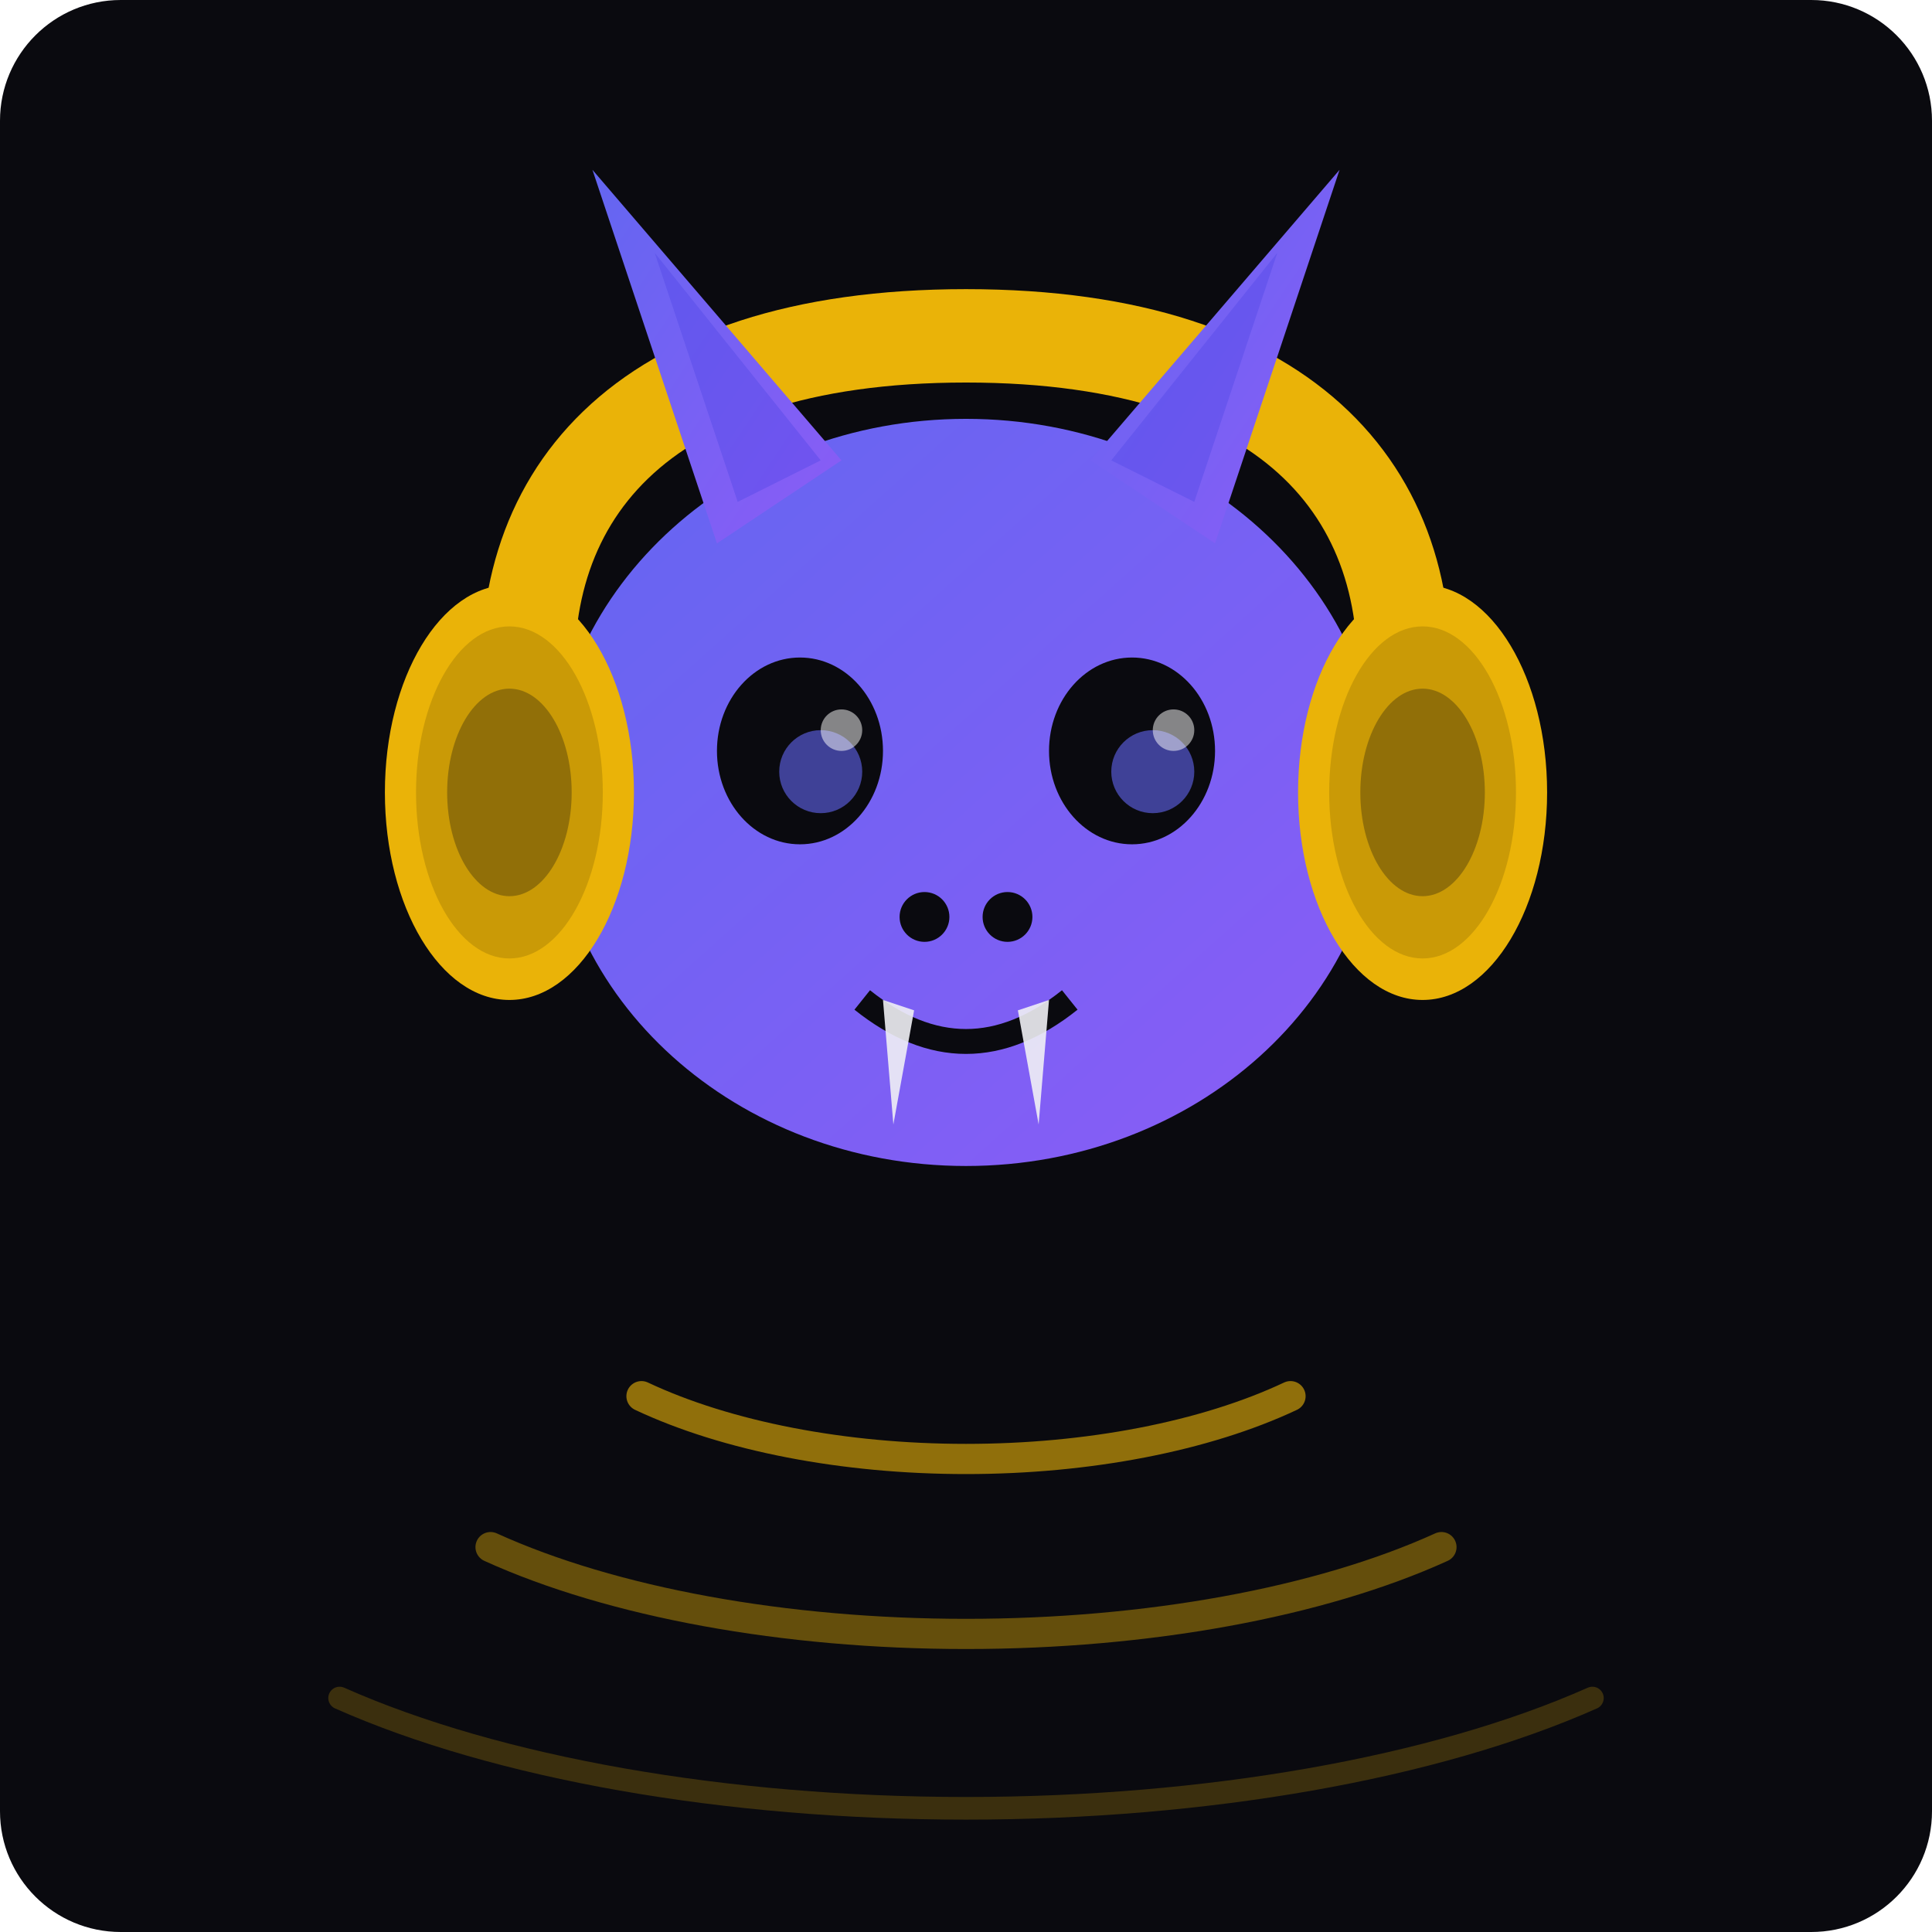
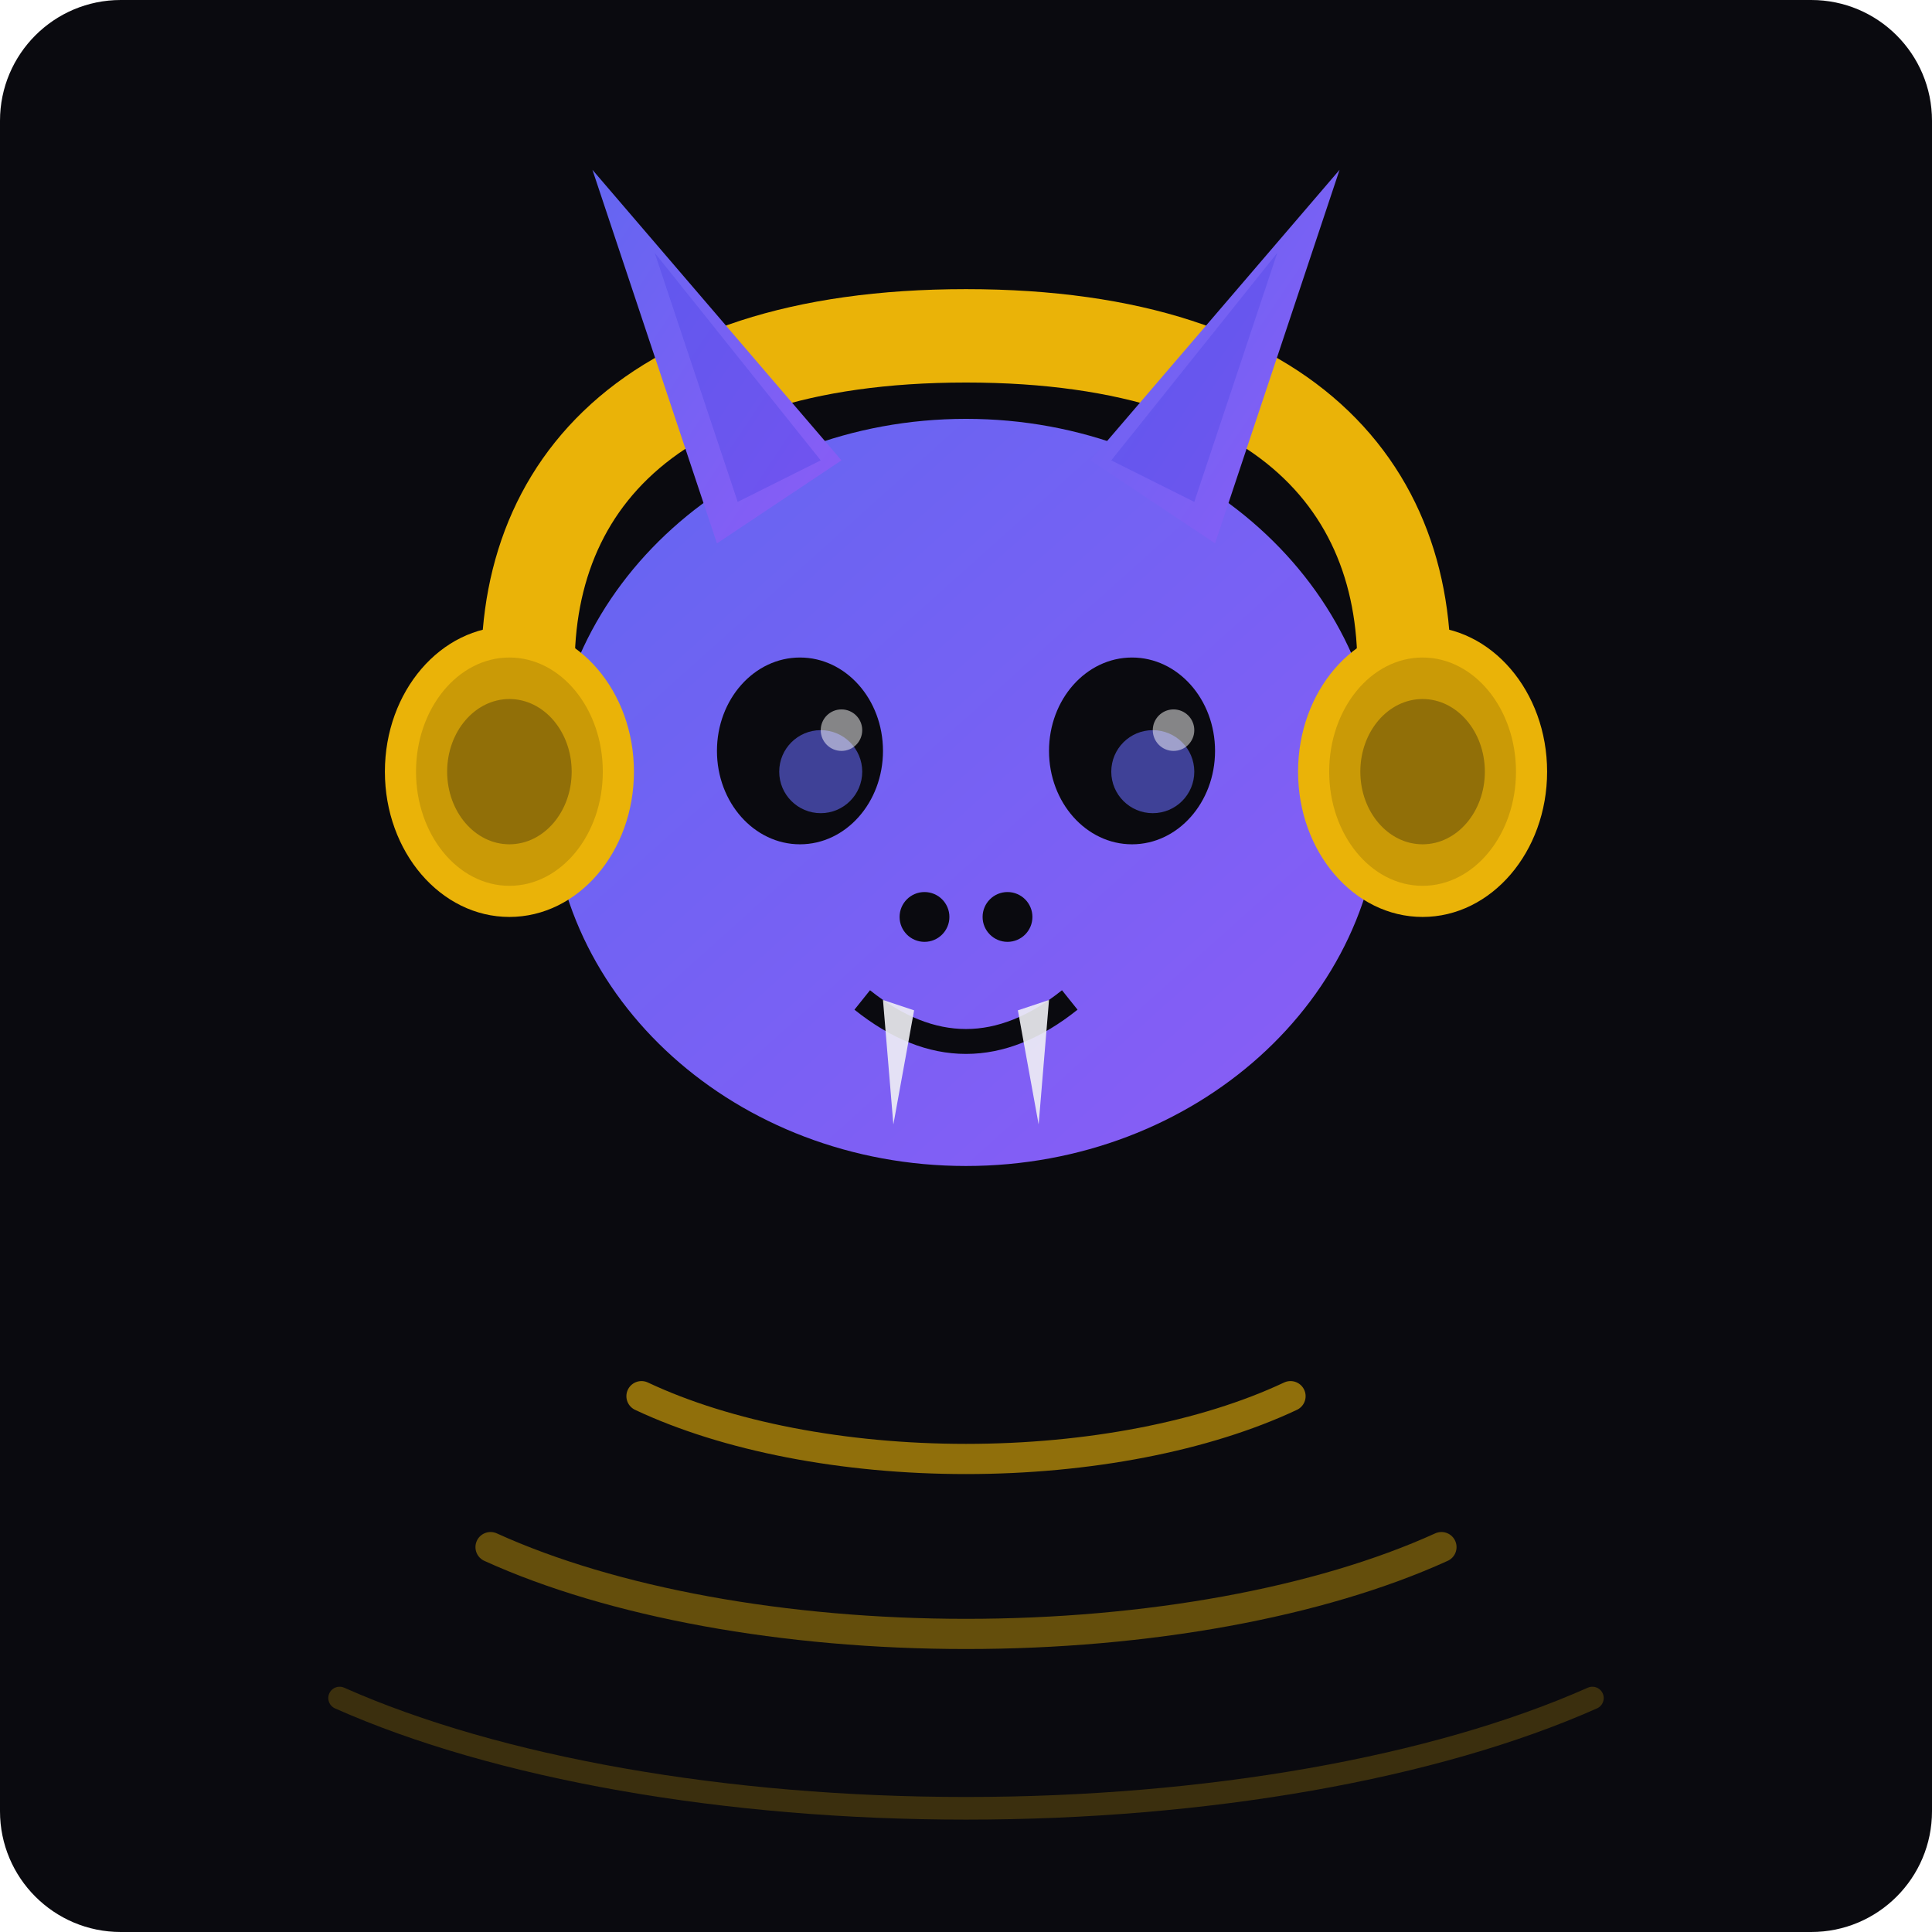
<svg xmlns="http://www.w3.org/2000/svg" viewBox="0 0 512 512" fill="none">
  <defs>
    <linearGradient id="batGrad" x1="0%" y1="0%" x2="100%" y2="100%">
      <stop offset="0%" stop-color="#6366f1" />
      <stop offset="100%" stop-color="#8b5cf6" />
    </linearGradient>
  </defs>
  <rect width="512" height="512" fill="#0a0a0f" rx="32" />
  <g transform="translate(256, 210) scale(5.5)">
    <ellipse cx="0" cy="0" rx="20" ry="18" fill="url(#batGrad)" />
    <path d="M -21 -4 C -22 -14 -16 -22 0 -22 C 16 -22 22 -14 21 -4" stroke="#eab308" stroke-width="4.5" stroke-linecap="round" fill="none" />
-     <ellipse cx="-22" cy="0" rx="6" ry="10" fill="#eab308" />
-     <ellipse cx="-22" cy="0" rx="4.5" ry="8" fill="#ca9a06" />
-     <ellipse cx="-22" cy="0" rx="3" ry="5" fill="#0a0a0f" opacity="0.3" />
-     <ellipse cx="22" cy="0" rx="6" ry="10" fill="#eab308" />
-     <ellipse cx="22" cy="0" rx="4.5" ry="8" fill="#ca9a06" />
-     <ellipse cx="22" cy="0" rx="3" ry="5" fill="#0a0a0f" opacity="0.3" />
+     <ellipse cx="-22" cy="-1" rx="6" ry="7" fill="#eab308" />
+     <ellipse cx="-22" cy="-1" rx="4.5" ry="5.5" fill="#ca9a06" />
+     <ellipse cx="-22" cy="-1" rx="3" ry="3.5" fill="#0a0a0f" opacity="0.3" />
+     <ellipse cx="22" cy="-1" rx="6" ry="7" fill="#eab308" />
+     <ellipse cx="22" cy="-1" rx="4.5" ry="5.5" fill="#ca9a06" />
+     <ellipse cx="22" cy="-1" rx="3" ry="3.5" fill="#0a0a0f" opacity="0.3" />
    <path d="M -12 -12 L -18 -30 L -6 -16 Z" fill="url(#batGrad)" />
    <path d="M 12 -12 L 18 -30 L 6 -16 Z" fill="url(#batGrad)" />
    <path d="M -11 -14 L -15 -26 L -7 -16 Z" fill="#4f46e5" opacity="0.4" />
    <path d="M 11 -14 L 15 -26 L 7 -16 Z" fill="#4f46e5" opacity="0.4" />
    <circle cx="-2" cy="6" r="1.2" fill="#0a0a0f" />
    <circle cx="2" cy="6" r="1.2" fill="#0a0a0f" />
    <ellipse cx="-8" cy="-2" rx="4" ry="4.5" fill="#0a0a0f" />
    <ellipse cx="8" cy="-2" rx="4" ry="4.5" fill="#0a0a0f" />
    <circle cx="-7" cy="-1" r="2" fill="#6366f1" opacity="0.6" />
    <circle cx="9" cy="-1" r="2" fill="#6366f1" opacity="0.6" />
    <circle cx="-6" cy="-3" r="1" fill="rgba(255,255,255,0.5)" />
    <circle cx="10" cy="-3" r="1" fill="rgba(255,255,255,0.5)" />
    <path d="M -5 10 Q 0 14 5 10" stroke="#0a0a0f" stroke-width="1.2" fill="none" />
    <path d="M -4 10 L -3.5 16 L -2.5 10.5" fill="#f0f0f5" opacity="0.9" />
    <path d="M 4 10 L 3.5 16 L 2.5 10.5" fill="#f0f0f5" opacity="0.9" />
  </g>
  <path d="M 170 370 A 120 55 0 0 0 342 370" stroke="#eab308" stroke-width="8" stroke-linecap="round" fill="none" opacity="0.6" />
  <path d="M 130 410 A 170 70 0 0 0 382 410" stroke="#eab308" stroke-width="8" stroke-linecap="round" fill="none" opacity="0.4" />
  <path d="M 90 450 A 220 85 0 0 0 422 450" stroke="#eab308" stroke-width="6" stroke-linecap="round" fill="none" opacity="0.22" />
</svg>
